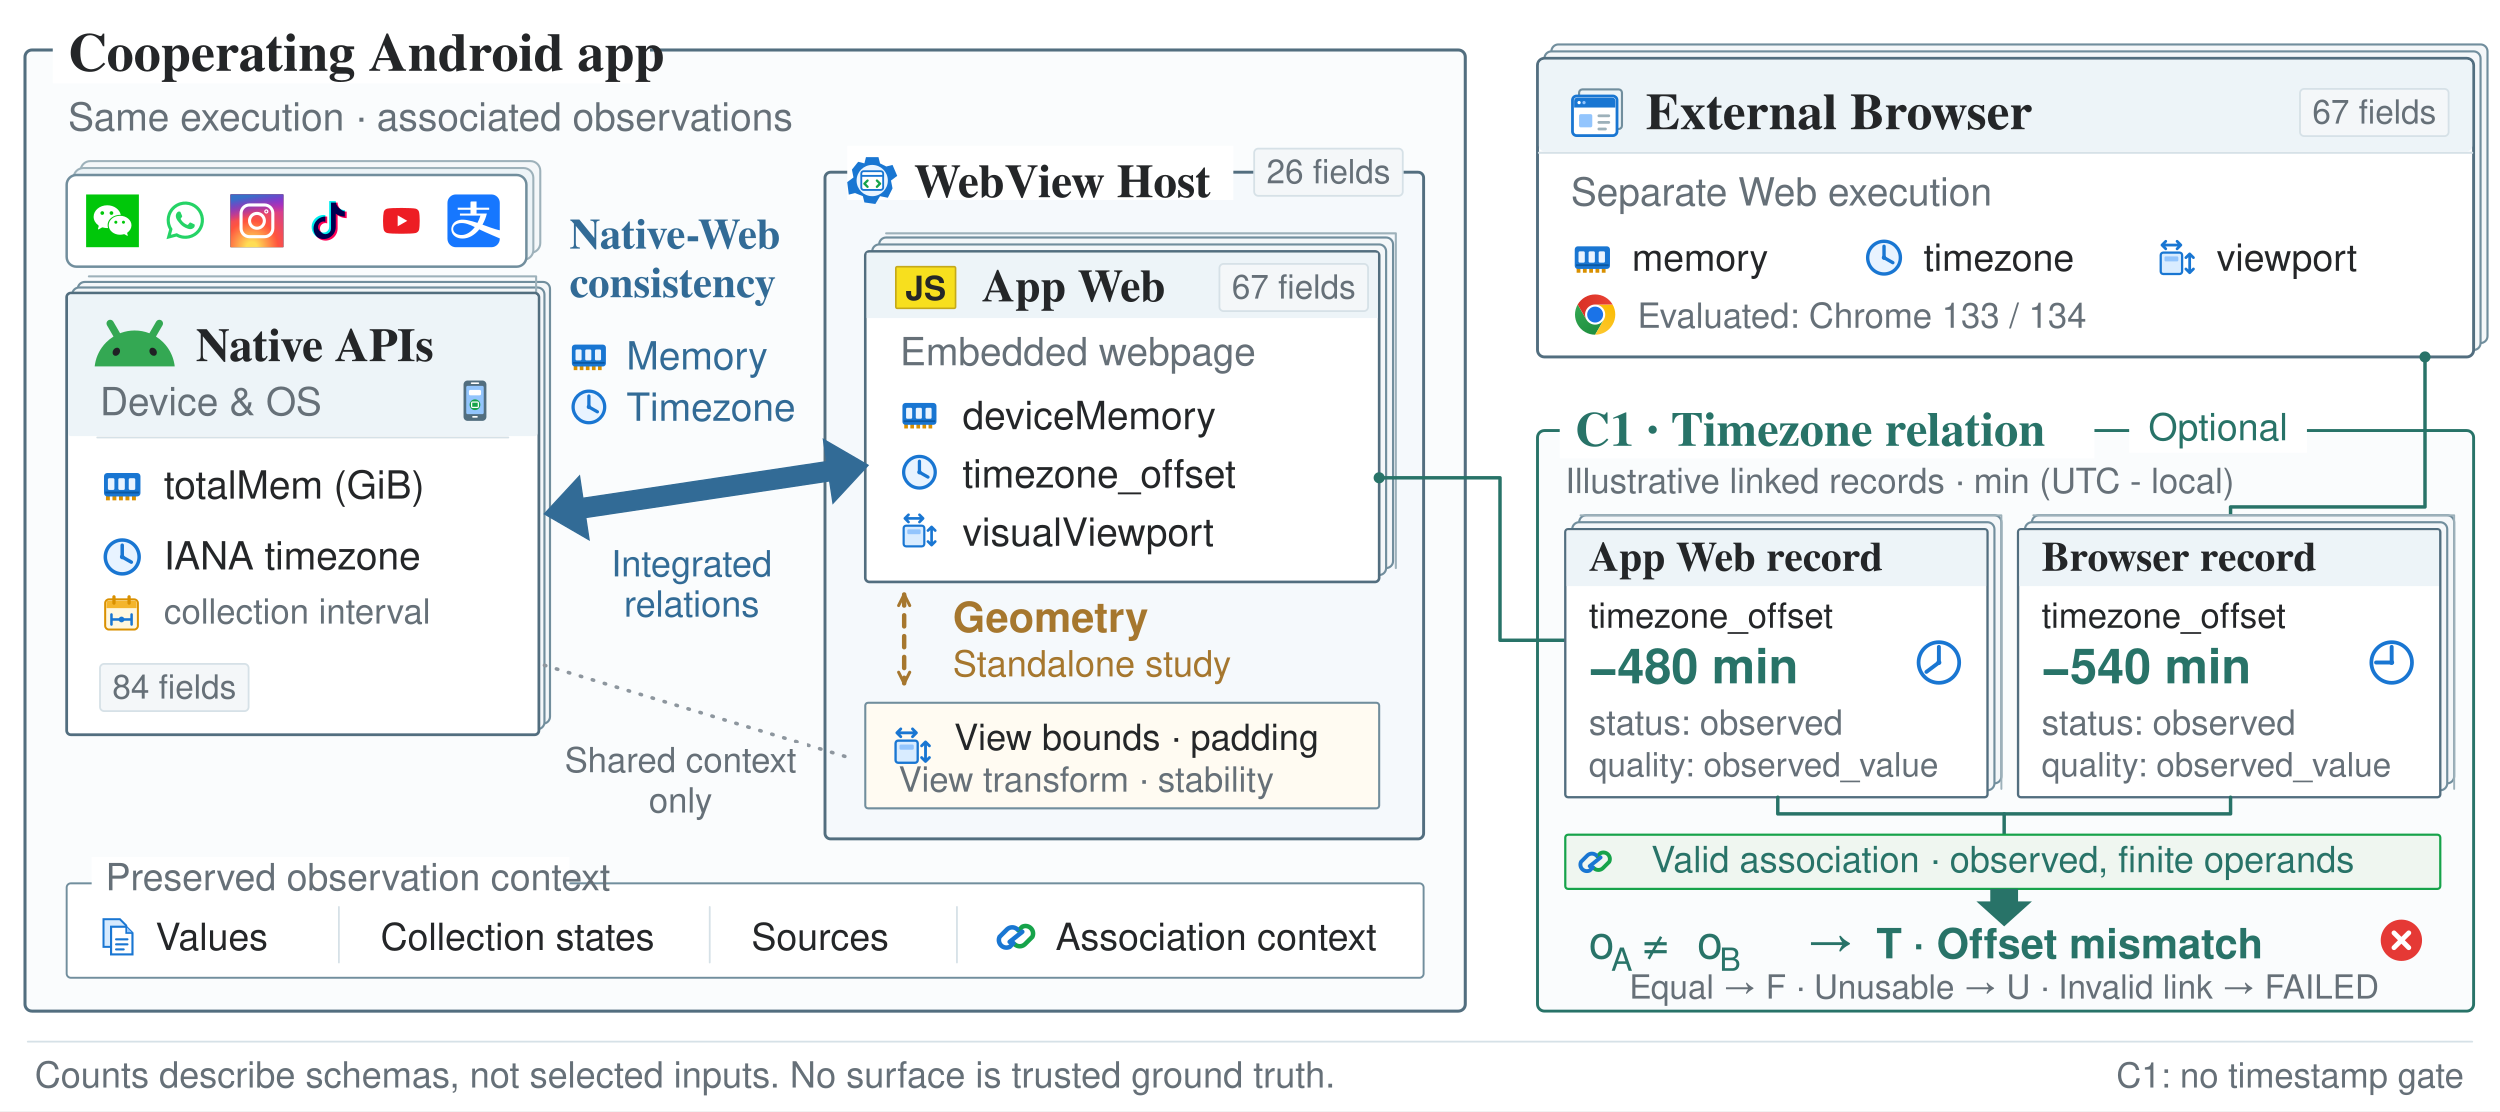
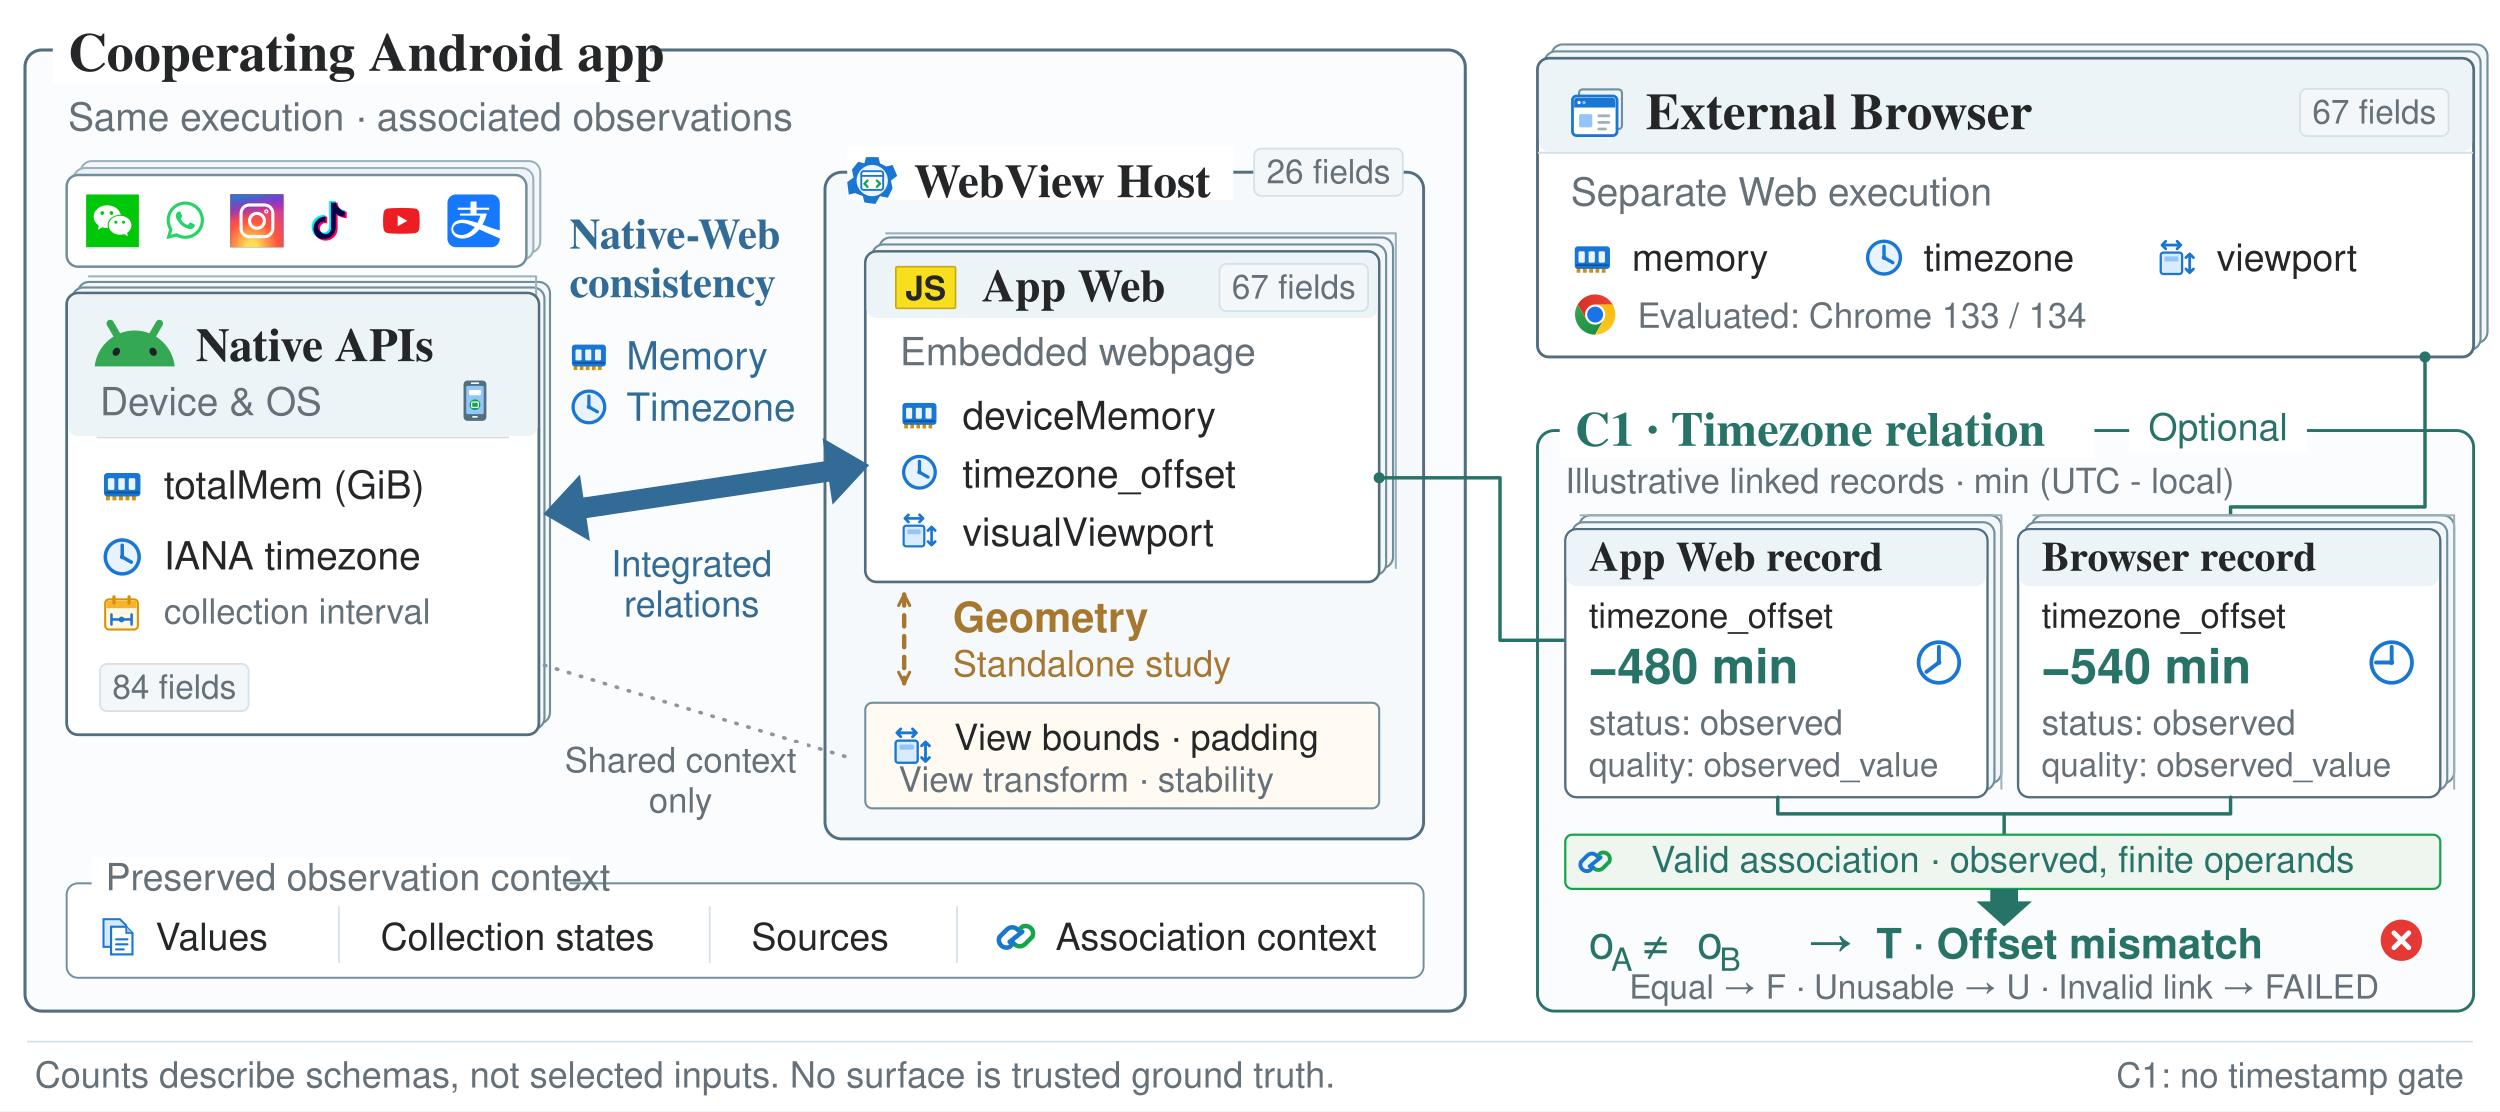
<svg xmlns="http://www.w3.org/2000/svg" xmlns:xlink="http://www.w3.org/1999/xlink" width="178mm" height="79.111mm" viewBox="0 0 1800 800" role="img" aria-labelledby="title description">
  <style>
text {font-family:"Nimbus Sans",Arial,Helvetica,sans-serif}
.heading {font-family:"Nimbus Roman","Times New Roman",serif;font-weight:bold}
.field {font-family:"Nimbus Sans",Arial,Helvetica,sans-serif}
</style>
  <defs>
    <marker id="head-ochre" markerWidth="12" markerHeight="12" refX="10" refY="6" orient="auto-start-reverse" markerUnits="userSpaceOnUse">
      <path d="M2 2 L10 6 L2 10" fill="none" stroke="#a6772e" stroke-width="2.2" stroke-linecap="round" stroke-linejoin="round" />
    </marker>
    <marker id="head-teal" markerWidth="12" markerHeight="12" refX="10" refY="6" orient="auto-start-reverse" markerUnits="userSpaceOnUse">
      <path d="M2 2 L10 6 L2 10" fill="none" stroke="#287368" stroke-width="2.2" stroke-linecap="round" stroke-linejoin="round" />
    </marker>
    <symbol id="icon-memory" viewBox="0 0 24 24" fill="none" stroke="currentColor" stroke-width="2" stroke-linecap="round" stroke-linejoin="round">
      <path d="M12 11v2" />
      <path d="M16 11v2" />
      <path d="M3 7h18a1 1 0 0 1 1 1v1a1 1 0 0 1 -1 1a1 1 0 0 0 -1 1v1a1 1 0 0 0 1 1a1 1 0 0 1 1 1v2a1 1 0 0 1 -1 1h-18a1 1 0 0 1 -1 -1v-2a1 1 0 0 1 1 -1a1 1 0 0 0 1 -1v-1a1 1 0 0 0 -1 -1a1 1 0 0 1 -1 -1v-1a1 1 0 0 1 1 -1" />
      <path d="M8 11v2" />
      <path d="M4 17v2" />
      <path d="M7 17v2" />
      <path d="M10 17v2" />
      <path d="M20 17v2" />
      <path d="M17 17v2" />
      <path d="M13 17v2" />
    </symbol>
    <symbol id="icon-clock" viewBox="0 0 24 24" fill="none" stroke="currentColor" stroke-width="2" stroke-linecap="round" stroke-linejoin="round">
      <path d="M3 12a9 9 0 1 0 18 0a9 9 0 0 0 -18 0" />
      <path d="M12 7v5l3 3" />
    </symbol>
    <symbol id="icon-dimensions" viewBox="0 0 24 24" fill="none" stroke="currentColor" stroke-width="2" stroke-linecap="round" stroke-linejoin="round">
      <path d="M3 5h11" />
      <path d="M12 7l2 -2l-2 -2" />
      <path d="M5 3l-2 2l2 2" />
      <path d="M19 10v11" />
      <path d="M17 19l2 2l2 -2" />
      <path d="M21 12l-2 -2l-2 2" />
      <path d="M3 12a2 2 0 0 1 2 -2h7a2 2 0 0 1 2 2v7a2 2 0 0 1 -2 2h-7a2 2 0 0 1 -2 -2l0 -7" />
    </symbol>
    <symbol id="icon-browser" viewBox="0 0 24 24" fill="none" stroke="currentColor" stroke-width="2" stroke-linecap="round" stroke-linejoin="round">
      <path d="M4 8h16" />
      <path d="M4 6a2 2 0 0 1 2 -2h12a2 2 0 0 1 2 2v12a2 2 0 0 1 -2 2h-12a2 2 0 0 1 -2 -2l0 -12" />
      <path d="M8 4v4" />
    </symbol>
    <symbol id="icon-files" viewBox="0 0 24 24" fill="none" stroke="currentColor" stroke-width="2" stroke-linecap="round" stroke-linejoin="round">
      <path d="M15 3v4a1 1 0 0 0 1 1h4" />
      <path d="M18 17h-7a2 2 0 0 1 -2 -2v-10a2 2 0 0 1 2 -2h4l5 5v7a2 2 0 0 1 -2 2" />
      <path d="M16 17v2a2 2 0 0 1 -2 2h-7a2 2 0 0 1 -2 -2v-10a2 2 0 0 1 2 -2h2" />
    </symbol>
    <symbol id="icon-link" viewBox="0 0 24 24" fill="none" stroke="currentColor" stroke-width="2" stroke-linecap="round" stroke-linejoin="round">
      <path d="M9 15l6 -6" />
      <path d="M11 6l.463 -.536a5 5 0 0 1 7.071 7.072l-.534 .464" />
      <path d="M13 18l-.397 .534a5.068 5.068 0 0 1 -7.127 0a4.972 4.972 0 0 1 0 -7.071l.524 -.463" />
    </symbol>
    <symbol id="brand-android" viewBox="0 0 152 89" fill="none">
      <g clip-path="url(#brand-android-a)">
        <path fill="#34A853" d="M151.025 85.224q-.071-.464-.147-.92a75.665 75.665 0 0 0-7.546-22.597 76.5 76.5 0 0 0-5.511-8.995 76 76 0 0 0-8.322-9.808 76.034 76.034 0 0 0-13.398-10.626q.042-.074.085-.148 2.286-3.948 4.572-7.897l4.47-7.712a3946 3946 0 0 0 3.208-5.54q.38-.658.604-1.355a6.97 6.97 0 0 0-.652-5.702 6.9 6.9 0 0 0-2.406-2.398 7 7 0 0 0-2.954-.95 7 7 0 0 0-2.376.206 6.93 6.93 0 0 0-4.22 3.227q-1.606 2.77-3.208 5.54l-4.47 7.712c-1.523 2.634-3.05 5.263-4.573 7.897q-.25.43-.5.865c-.232-.092-.46-.184-.692-.272-8.398-3.205-17.511-4.958-27.036-4.958q-.39-.001-.78.004A75.7 75.7 0 0 0 50.977 25q-1.317.46-2.608.968-.234-.404-.467-.806-2.286-3.95-4.573-7.897l-4.47-7.713a4385 4385 0 0 1-3.208-5.54A6.93 6.93 0 0 0 29.055.58a6.9 6.9 0 0 0-2.954.95 6.92 6.92 0 0 0-3.157 4.185 6.96 6.96 0 0 0 .703 5.27l3.208 5.54 4.47 7.713c1.523 2.634 3.05 5.263 4.573 7.897.01.022.025.044.036.066a76.3 76.3 0 0 0-13.527 10.711 76.5 76.5 0 0 0-8.322 9.808 75.4 75.4 0 0 0-5.51 8.995 75.7 75.7 0 0 0-7.546 22.597 76.038 76.038 0 0 0-.581 4.247h151a77 77 0 0 0-.434-3.327z" />
        <path fill="#202124" d="M115.225 67.663c3.022-2.012 3.461-6.668.981-10.4-2.48-3.73-6.939-5.123-9.96-3.11-3.021 2.012-3.46 6.668-.98 10.4 2.479 3.73 6.938 5.123 9.959 3.11M46.762 64.564c2.48-3.73 2.04-8.387-.98-10.4-3.022-2.012-7.481-.619-9.96 3.112s-2.041 8.387.98 10.4 7.48.62 9.96-3.112" />
      </g>
      <defs>
        <clipPath id="brand-android-a">
          <path fill="#fff" d="M.459.555h151v88h-151z" />
        </clipPath>
      </defs>
    </symbol>
    <symbol id="brand-chrome" viewBox="0 0 63 63" fill="none">
      <linearGradient id="brand-chrome-a" gradientUnits="userSpaceOnUse" x1="34.909" x2="7.632" y1="61.029" y2="13.785">
        <stop offset="0" stop-color="#1e8e3e" />
        <stop offset="1" stop-color="#34a853" />
      </linearGradient>
      <linearGradient id="brand-chrome-b" gradientUnits="userSpaceOnUse" x1="26.904" x2="54.181" y1="63.079" y2="15.835">
        <stop offset="0" stop-color="#fcc934" />
        <stop offset="1" stop-color="#fbbc04" />
      </linearGradient>
      <linearGradient id="brand-chrome-c" gradientUnits="userSpaceOnUse" x1="4.221" x2="58.775" y1="19.688" y2="19.688">
        <stop offset="0" stop-color="#d93025" />
        <stop offset="1" stop-color="#ea4335" />
      </linearGradient>
      <path d="m31.499 47.247c8.698 0 15.75-7.051 15.75-15.75s-7.051-15.75-15.75-15.75-15.75 7.051-15.75 15.75 7.051 15.75 15.75 15.75z" fill="#fff" />
      <path d="m17.859 39.375-13.638-23.621c-2.765 4.788-4.221 10.22-4.221 15.749s1.455 10.961 4.22 15.749c2.765 4.788 6.742 8.764 11.531 11.528 4.789 2.764 10.221 4.218 15.75 4.216l13.638-23.621v-.004c-1.381 2.395-3.369 4.385-5.763 5.768s-5.11 2.112-7.875 2.112-5.482-.727-7.876-2.11c-2.394-1.383-4.383-3.371-5.765-5.766z" fill="url(#brand-chrome-a)" />
      <path d="m45.138 39.374-13.638 23.621c5.529.001 10.961-1.454 15.75-4.219 4.788-2.764 8.765-6.741 11.529-11.529 2.764-4.789 4.219-10.221 4.218-15.75-.001-5.529-1.458-10.961-4.224-15.748h-27.275l-.003.002c2.765-.001 5.482.725 7.877 2.107 2.395 1.382 4.384 3.37 5.767 5.764 1.383 2.394 2.111 5.111 2.111 7.876-0 2.765-.728 5.481-2.111 7.876z" fill="url(#brand-chrome-b)" />
      <path d="m31.499 43.969c6.886 0 12.469-5.582 12.469-12.469s-5.582-12.469-12.469-12.469-12.469 5.582-12.469 12.469 5.582 12.469 12.469 12.469z" fill="#1a73e8" />
      <path d="m31.499 15.75h27.275c-2.764-4.789-6.74-8.766-11.528-11.53-4.788-2.765-10.22-4.22-15.749-4.22s-10.961 1.457-15.749 4.222c-4.788 2.765-8.763 6.743-11.527 11.532l13.638 23.621.004.002c-1.384-2.394-2.113-5.11-2.114-7.875s.726-5.482 2.109-7.877c1.382-2.395 3.371-4.383 5.765-5.766 2.395-1.383 5.111-2.11 7.876-2.109z" fill="url(#brand-chrome-c)" />
    </symbol>
    <symbol id="color-memory" viewBox="0 0 32 32">
      <path d="M5 24v4m5-4v4m5-4v4m5-4v4m5-4v4" stroke="#D99000" stroke-width="3" />
      <rect x="2" y="7" width="28" height="18" rx="2.5" fill="#1976D2" />
      <rect x="5" y="11" width="5" height="9" rx="1" fill="#EAF4FF" />
      <rect x="13" y="11" width="5" height="9" rx="1" fill="#EAF4FF" />
      <rect x="21" y="11" width="5" height="9" rx="1" fill="#EAF4FF" />
      <path d="M3 22H29" stroke="#0A58A3" stroke-width="1.5" />
    </symbol>
    <symbol id="color-clock" viewBox="0 0 32 32">
      <circle cx="16" cy="16" r="13" fill="#E8F3FF" stroke="#1976D2" stroke-width="2.7" />
      <path d="M16 7V16L23 20" fill="none" stroke="#1976D2" stroke-width="2.7" stroke-linecap="round" stroke-linejoin="round" />
      <circle cx="16" cy="16" r="1.8" fill="#1976D2" />
    </symbol>
    <symbol id="color-dimensions" viewBox="0 0 32 32">
      <rect x="3" y="12" width="17" height="17" rx="2" fill="#D9ECFF" stroke="#1976D2" stroke-width="1.8" />
      <path d="M4 6H19M4 6L7 3M4 6L7 9M19 6L16 3M19 6L16 9M26 13V28M26 13L23 16M26 13L29 16M26 28L23 25M26 28L29 25" fill="none" stroke="#1976D2" stroke-width="2.2" stroke-linecap="round" stroke-linejoin="round" />
      <rect x="6" y="15" width="11" height="4" rx="1" fill="#93C5FD" />
    </symbol>
    <symbol id="color-files" viewBox="0 0 32 32">
      <path d="M5 2H18L23 7V24H5Z" fill="#D6EAFE" stroke="#1976D2" stroke-width="1.6" />
      <path d="M11 8H23L28 13V30H11Z" fill="#FFFFFF" stroke="#1976D2" stroke-width="1.7" />
      <path d="M23 8V13H28" fill="#93C5FD" stroke="#1976D2" stroke-width="1.3" />
      <path d="M15 18H24M15 22H24M15 26H21" stroke="#1976D2" stroke-width="1.7" stroke-linecap="round" />
    </symbol>
    <symbol id="color-link" viewBox="0 0 32 32">
      <g fill="none" stroke-width="3.6" stroke-linecap="round">
        <path d="M18 11L21 8A6 6 0 0 1 29 16L23 22A6 6 0 0 1 15 22" stroke="#16A34A" />
        <path d="M14 21L11 24A6 6 0 0 1 3 16L9 10A6 6 0 0 1 17 10" stroke="#1976D2" />
        <path d="M11 20L21 12" stroke="#1976D2" />
      </g>
    </symbol>
    <symbol id="color-browser" viewBox="0 0 32 32">
      <rect x="5" y="2" width="26" height="24" rx="2" fill="#EDF4F8" stroke="#718E9D" stroke-width="1.3" />
      <rect x="1" y="6" width="27" height="24" rx="2.5" fill="#FFFFFF" stroke="#1976D2" stroke-width="1.7" />
      <path d="M2 9Q2 7 4 7H25Q27 7 27 9V13H2Z" fill="#1976D2" />
      <circle cx="5" cy="10" r="1" fill="#FFFFFF" />
      <circle cx="8" cy="10" r="1" fill="#93C5FD" />
      <rect x="5" y="17" width="8" height="8" rx="1" fill="#93C5FD" />
      <path d="M17 18H23M17 22H23M17 26H21" stroke="#9DB1BA" stroke-width="1.7" stroke-linecap="round" />
    </symbol>
    <symbol id="color-host" viewBox="0 0 32 32">
      <path d="M12 1H20L21 5L25 7L29 6L32 13L28 16L29 21L26 27L21 26L18 31L11 30L10 26L5 24L1 25L0 17L4 14L3 9L7 4L11 5Z" fill="#1976D2" />
      <circle cx="16" cy="16" r="10" fill="#EAF4FF" />
      <rect x="9" y="10" width="14" height="12" rx="1.5" fill="#FFFFFF" stroke="#1976D2" stroke-width="1.2" />
      <path d="M9 13H23" stroke="#1976D2" stroke-width="1.2" />
      <path d="M13 16L11 18L13 20M19 16L21 18L19 20" fill="none" stroke="#16A34A" stroke-width="1.5" stroke-linecap="round" stroke-linejoin="round" />
    </symbol>
    <symbol id="color-interval" viewBox="0 0 32 32">
      <rect x="3" y="5" width="26" height="24" rx="3" fill="#FFF7DF" stroke="#D99000" stroke-width="1.6" />
      <path d="M4 8Q4 6 6 6H26Q28 6 28 8V12H4Z" fill="#F4B52C" />
      <path d="M10 3V8M22 3V8" stroke="#D99000" stroke-width="2.6" stroke-linecap="round" />
      <path d="M8 21H24M8 17V25M24 17V25" stroke="#1976D2" stroke-width="2" stroke-linecap="round" />
      <circle cx="16" cy="21" r="2.3" fill="#1976D2" />
    </symbol>
    <symbol id="color-phone" viewBox="0 0 32 32">
      <rect x="8" y="1" width="17" height="30" rx="3" fill="#526E7F" />
      <rect x="10" y="5" width="13" height="21" rx="1" fill="#93C5FD" />
      <path d="M14 3H19M15 28H18" stroke="#FFFFFF" stroke-width="1.2" stroke-linecap="round" />
      <rect x="12" y="8" width="9" height="4" rx="1" fill="#FFFFFF" />
      <circle cx="16.5" cy="19" r="4" fill="#16A34A" />
      <rect x="14" y="17" width="5" height="4" rx="0.6" fill="none" stroke="#FFFFFF" stroke-width="0.9" />
    </symbol>
    <symbol id="mismatch-symbol" viewBox="0 0 32 32">
      <circle cx="16" cy="16" r="14" fill="#E53935" />
      <path d="M11 11L21 21M21 11L11 21" stroke="#FFFFFF" stroke-width="3.3" stroke-linecap="round" />
    </symbol>
    <symbol id="c1-clock-app" viewBox="0 0 32 32">
      <circle cx="16" cy="16" r="13" fill="white" stroke="#1976D2" stroke-width="2.4" />
      <path d="M16 6V16L8 22" fill="none" stroke="#1976D2" stroke-width="2.5" stroke-linecap="round" stroke-linejoin="round" />
      <circle cx="16" cy="16" r="1.6" fill="#1976D2" />
    </symbol>
    <symbol id="c1-clock-browser" viewBox="0 0 32 32">
      <circle cx="16" cy="16" r="13" fill="white" stroke="#1976D2" stroke-width="2.4" />
      <path d="M16 6V16L6 16" fill="none" stroke="#1976D2" stroke-width="2.5" stroke-linecap="round" stroke-linejoin="round" />
      <circle cx="16" cy="16" r="1.6" fill="#1976D2" />
    </symbol>
    <symbol id="app-logo-wechat" viewBox="0 0 512 512" aria-label="WeChat" role="img" fill="#fff">
      <path d="m0 0H512V512H0" fill="#00c70a" />
      <path d="M402 369c23-17 38-42 38-70 0-51-50-92-111-92s-110 41-110 92 49 92 110 92c13 0 25-2 36-5 4-1 8 0 9 1l25 14c3 2 6 0 5-4l-6-22c0-3 2-5 4-6m-110-85a15 15 0 110-29 15 15 0 010 29m74 0a15 15 0 110-29 15 15 0 010 29" />
      <path d="M250 198a18 18 0 000-35 18 18 0 100 35m-89 0a18 18 0 000-35 18 18 0 100 35m44-93c66 0 121 41 131 93-64-4-147 44-123 128-3 0-25 2-51-6-4-1-8 0-11 2l-30 17c-3 1-7-1-6-6l7-24c1-5-1-8-4-10-28-20-45-50-45-83 0-61 59-111 132-111" />
    </symbol>
    <symbol id="app-logo-whatsapp" viewBox="0 0 512 512" aria-label="WhatsApp" role="img">
      <path d="m0 0H512V512H0" fill="#fff" />
      <path fill="#25d366" d="m79 434 25.7-93.9a181.1 181.2 0 1170.3 68.7M122.5 391l57-15a150.6 150.6 0 10-41.8-40.6m93-127c2 5 0 10-11 22.2-6 6-4 8 6.6 23s28 29 44 36.5 15 7 21.7-1c15-17 11-21 26-14.2l27 13c8 4 8.4 4 8.5 9s-1.7 18-7 23.6-25 24.8-60 12-59-23-99-77-1.6-86 3.6-88 7-1.5 17-1.3q4 0 7 5" />
    </symbol>
    <symbol id="app-logo-instagram" viewBox="0 0 512 512" aria-label="Instagram" role="img">
      <path d="m0 0H512V512H0" id="app-logo-instagram-b" />
      <use fill="url(#app-logo-instagram-a)" href="#app-logo-instagram-b" xlink:href="#app-logo-instagram-b" />
      <use fill="url(#app-logo-instagram-c)" href="#app-logo-instagram-b" xlink:href="#app-logo-instagram-b" />
      <radialGradient id="app-logo-instagram-a" cx=".4" cy="1" r="1">
        <stop offset=".1" stop-color="#fd5" />
        <stop offset=".5" stop-color="#ff543e" />
        <stop offset="1" stop-color="#c837ab" />
      </radialGradient>
      <linearGradient id="app-logo-instagram-c" x2=".2" y2="1">
        <stop offset=".1" stop-color="#3771c8" />
        <stop offset=".5" stop-color="#60f" stop-opacity="0" />
      </linearGradient>
      <g fill="none" stroke="#fff" stroke-width="30">
        <rect width="308" height="308" x="102" y="102" rx="81" />
        <circle cx="256" cy="256" r="72" />
        <circle cx="347" cy="165" r="6" />
      </g>
    </symbol>
    <symbol id="app-logo-tiktok" viewBox="0 0 512 512" aria-label="TikTok" role="img">
      <path d="m0 0H512V512H0" fill="#fff" />
      <use href="#app-logo-tiktok-t" fill="#f05" x="18" y="15" xlink:href="#app-logo-tiktok-t" />
      <g style="fill:#0ee;mix-blend-mode:multiply">
        <path id="app-logo-tiktok-t" d="M219 265a54 54 0 1037 51V64h64a88 88 0 0088 88v63a150 150 0 01-88-28V315A117 117 0 11219 200" />
      </g>
    </symbol>
    <symbol id="app-logo-youtube" viewBox="0 0 512 512" aria-label="YouTube" role="img" fill="#fff">
      <path d="m0 0H512V512H0" />
      <path d="M313 256l-93-53V309Zm114-87c9 37 9 138 0 174-4 15-17 27-32 31-37 10-242 10-278 0-15-4-28-16-32-31-10-39-9-136 0-174 4-15 17-27 32-31 39-10 244-9 278 0 15 4 28 16 32 31Z" fill="#ed1d24" />
    </symbol>
    <symbol id="app-logo-alipay" viewBox="0 0 24 24" fill="#1677FF" role="img">
      <path d="M19.695 15.07c3.426 1.158 4.203 1.22 4.203 1.22V3.846c0-2.124-1.705-3.845-3.81-3.845H3.914C1.808.001.102 1.722.102 3.846v16.31c0 2.123 1.706 3.845 3.813 3.845h16.173c2.105 0 3.81-1.722 3.81-3.845v-.157s-6.19-2.602-9.315-4.119c-2.096 2.602-4.8 4.181-7.607 4.181-4.75 0-6.361-4.19-4.112-6.949.49-.602 1.324-1.175 2.617-1.497 2.025-.502 5.247.313 8.266 1.317a16.796 16.796 0 0 0 1.341-3.302H5.781v-.952h4.799V6.975H4.77v-.953h5.81V3.591s0-.409.411-.409h2.347v2.84h5.744v.951h-5.744v1.704h4.69a19.453 19.453 0 0 1-1.986 5.06c1.424.52 2.702 1.011 3.654 1.333m-13.81-2.032c-.596.06-1.71.325-2.321.869-1.83 1.608-.735 4.55 2.968 4.55 2.151 0 4.301-1.388 5.99-3.61-2.403-1.182-4.438-2.028-6.637-1.809" />
    </symbol>
  </defs>
  <rect x="0" y="0" width="1800" height="800" fill="white" stroke="none" stroke-width="0" rx="0" />
  <g id="same-app-execution" data-kind="execution-container">
-     <rect x="18" y="36" width="1037" height="692" fill="#FAFCFD" stroke="#526E7F" stroke-width="2.2" rx="5" />
+     <rect x="18" y="36" width="1037" height="692" fill="#FAFCFD" stroke="#526E7F" stroke-width="2.2" rx="12.135" />
    <rect x="38" y="15" width="430" height="45" fill="white" stroke="none" stroke-width="0" rx="0" />
    <text x="49" y="51" font-size="39" fill="#242628" font-weight="bold" class="heading">Cooperating Android app</text>
    <text x="49" y="94" font-size="28" fill="#667078">Same execution · associated observations</text>
    <g id="native-observation" data-schema-fields="84">
      <g id="native-observation-back-pages" data-role="decorative-page-depth">
-         <rect x="56.0" y="203.0" width="340.0" height="318.0" rx="5" fill="#F4F7F9" stroke="#718E9D" stroke-width="1.55" />
-         <rect x="52.0" y="207.0" width="340.0" height="318.0" rx="5" fill="#F4F7F9" stroke="#718E9D" stroke-width="1.55" />
+         <rect x="56.0" y="203.0" width="340.0" height="318.0" rx="8.09" fill="#F4F7F9" stroke="#718E9D" stroke-width="1.55" />
+         <rect x="52.0" y="207.0" width="340.0" height="318.0" rx="8.09" fill="#F4F7F9" stroke="#718E9D" stroke-width="1.55" />
      </g>
      <path d="M64 199 H386 V508" stroke="#9DB1BA" stroke-width="1.5" fill="none" stroke-linejoin="round" stroke-linecap="round" />
-       <rect x="48" y="211" width="340" height="318" fill="white" stroke="#526E7F" stroke-width="2" rx="3" />
-       <rect x="49" y="212" width="338" height="102" rx="2" fill="#EDF4F8" stroke="none" stroke-width="0" />
+       <rect x="48" y="211" width="340" height="318" fill="white" stroke="#526E7F" stroke-width="2" rx="8.09" />
+       <rect x="49" y="212" width="338" height="102" rx="7.09" fill="#EDF4F8" stroke="none" stroke-width="0" />
      <use x="68" y="230" width="58" height="34" color="#242628" xlink:href="#brand-android" />
      <text x="141" y="260" font-size="34" fill="#242628" font-weight="bold" class="heading">Native APIs</text>
      <text x="72" y="299" font-size="28" fill="#667078">Device &amp; OS</text>
      <path d="M70 315 H366" stroke="#D6E1E7" stroke-width="1.3" fill="none" stroke-linejoin="round" stroke-linecap="round" />
      <use x="73" y="334" width="30" height="30" color="#242628" xlink:href="#color-memory" />
      <text x="118" y="359" font-size="28" fill="#242628">totalMem (GiB)</text>
      <use x="73" y="386" width="30" height="30" color="#242628" xlink:href="#color-clock" />
      <text x="118" y="410" font-size="28" fill="#242628">IANA timezone</text>
      <text x="118" y="449" font-size="25" fill="#667078">collection interval</text>
-       <rect x="72" y="478" width="107" height="34" fill="#F4F7F9" stroke="#D6E1E7" stroke-width="1.3" rx="3" />
+       <rect x="72" y="478" width="107" height="34" fill="#F4F7F9" stroke="#D6E1E7" stroke-width="1.3" rx="5.056" />
      <text x="125.5" y="503" font-size="24" fill="#667078" text-anchor="middle">84 fields</text>
      <use x="73" y="427" width="29" height="29" id="collection-interval-icon" xlink:href="#color-interval" />
      <use x="326" y="271" width="31" height="35" id="device-os-icon" xlink:href="#color-phone" />
    </g>
    <g id="webview-host" data-schema-fields="26">
-       <rect x="594" y="124" width="431" height="480" fill="#F5F9FC" stroke="#526E7F" stroke-width="2.1" rx="4" />
+       <rect x="594" y="124" width="431" height="480" fill="#F5F9FC" stroke="#526E7F" stroke-width="2.1" rx="12.135" />
      <rect x="610" y="105" width="278" height="39" fill="white" stroke="none" stroke-width="0" rx="0" />
      <use x="610" y="112" width="36" height="36" id="vector-webview-pictogram" xlink:href="#color-host" />
      <text x="658" y="142" font-size="34" fill="#242628" font-weight="bold" class="heading">WebView Host</text>
-       <rect x="903" y="107" width="107" height="34" fill="#F4F7F9" stroke="#D6E1E7" stroke-width="1.3" rx="3" />
+       <rect x="903" y="107" width="107" height="34" fill="#F4F7F9" stroke="#D6E1E7" stroke-width="1.3" rx="5.056" />
      <text x="956.5" y="132" font-size="24" fill="#667078" text-anchor="middle">26 fields</text>
      <g id="app-web-observation" data-schema-fields="67">
        <g id="app-web-observation-back-pages" data-role="decorative-page-depth">
-           <rect x="633.0" y="171.0" width="370.0" height="238.0" rx="5" fill="#F4F7F9" stroke="#718E9D" stroke-width="1.55" />
-           <rect x="628.0" y="176.0" width="370.0" height="238.0" rx="5" fill="#F4F7F9" stroke="#718E9D" stroke-width="1.55" />
+           <rect x="633.0" y="171.0" width="370.0" height="238.0" rx="8.09" fill="#F4F7F9" stroke="#718E9D" stroke-width="1.55" />
+           <rect x="628.0" y="176.0" width="370.0" height="238.0" rx="8.09" fill="#F4F7F9" stroke="#718E9D" stroke-width="1.55" />
        </g>
        <path d="M638 168 H1005 V409" stroke="#9DB1BA" stroke-width="1.5" fill="none" stroke-linejoin="round" stroke-linecap="round" />
-         <rect x="623" y="181" width="370" height="238" fill="white" stroke="#526E7F" stroke-width="1.9" rx="3" />
-         <rect x="624" y="182" width="368" height="47" fill="#EDF4F8" stroke="none" stroke-width="0" rx="0" />
+         <rect x="623" y="181" width="370" height="238" fill="white" stroke="#526E7F" stroke-width="1.9" rx="8.09" />
+         <rect x="624" y="182" width="368" height="47" fill="#EDF4F8" stroke="none" stroke-width="0" rx="7.09" />
        <rect x="645" y="192" width="43" height="30" fill="#F7DF1E" stroke="#C5A91A" stroke-width="1.2" rx="1" />
        <text x="666.5" y="216" font-size="24" fill="#242628" font-weight="bold" text-anchor="middle">JS</text>
        <text x="707" y="217" font-size="33" fill="#242628" font-weight="bold" class="heading">App Web</text>
-         <rect x="878" y="190" width="107" height="34" fill="#F4F7F9" stroke="#D6E1E7" stroke-width="1.3" rx="3" />
+         <rect x="878" y="190" width="107" height="34" fill="#F4F7F9" stroke="#D6E1E7" stroke-width="1.3" rx="5.056" />
        <text x="931.5" y="215" font-size="24" fill="#667078" text-anchor="middle">67 fields</text>
        <text x="648" y="263" font-size="28" fill="#667078">Embedded webpage</text>
        <use x="648" y="284" width="28" height="28" color="#242628" xlink:href="#color-memory" />
        <text x="693" y="309" font-size="28" fill="#242628">deviceMemory</text>
        <use x="648" y="326" width="28" height="28" color="#242628" xlink:href="#color-clock" />
        <text x="693" y="351" font-size="28" fill="#242628">timezone_offset</text>
        <use x="648" y="368" width="28" height="28" color="#242628" xlink:href="#color-dimensions" />
        <text x="693" y="393" font-size="28" fill="#242628">visualViewport</text>
      </g>
      <g id="standalone-host-web-geometry" data-status="standalone">
        <path d="M651 428 V492" stroke="#a6772e" stroke-width="3.2" fill="none" stroke-linejoin="round" stroke-linecap="round" stroke-dasharray="8 7" marker-start="url(#head-ochre)" marker-end="url(#head-ochre)" />
        <text x="686" y="455" font-size="30" fill="#a6772e" font-weight="bold">Geometry</text>
        <text x="686" y="487" font-size="26" fill="#a6772e">Standalone study</text>
      </g>
-       <rect x="623" y="506" width="370" height="76" fill="#FFFBF2" stroke="#718E9D" stroke-width="1.5" rx="2" />
+       <rect x="623" y="506" width="370" height="76" fill="#FFFBF2" stroke="#718E9D" stroke-width="1.5" rx="5.056" />
      <use x="642" y="522" width="30" height="30" color="#667078" xlink:href="#color-dimensions" />
      <text x="687" y="540" font-size="26" fill="#242628">View bounds · padding</text>
      <text x="647" y="570" font-size="25" fill="#667078">View transform · stability</text>
    </g>
    <g id="integrated-native-web" data-relation="memory-and-timezone">
      <text x="410" y="179" font-size="31" fill="#326b96" font-weight="bold" class="heading">Native-Web</text>
      <text x="410" y="214" font-size="31" fill="#326b96" font-weight="bold" class="heading">consistency</text>
      <use x="410" y="242" width="28" height="28" color="#326b96" xlink:href="#color-memory" />
      <text x="451" y="266" font-size="28" fill="#326b96">Memory</text>
      <use x="410" y="279" width="28" height="28" color="#326b96" xlink:href="#color-clock" />
      <text x="451" y="303" font-size="28" fill="#326b96">Timezone</text>
      <polygon points="392.00,370.00 417.23,342.75 419.64,358.77 595.28,332.39 592.88,316.37 625.00,335.00 599.77,362.25 597.36,346.23 421.72,372.61 424.12,388.63" fill="#326b96" stroke="#326b96" stroke-width="1" />
      <text x="498" y="415" font-size="26" fill="#326b96" text-anchor="middle">Integrated</text>
      <text x="498" y="444" font-size="26" fill="#326b96" text-anchor="middle">relations</text>
    </g>
    <g id="native-host-context" data-status="context-only">
      <path d="M392 479 L613 546" stroke="#8d969e" stroke-width="2.6" fill="none" stroke-linejoin="round" stroke-linecap="round" stroke-dasharray="1 8" />
      <rect x="399" y="535" width="182" height="64" fill="#FAFCFD" stroke="none" stroke-width="0" rx="0" />
      <text x="490" y="556" font-size="25" fill="#667078" text-anchor="middle">Shared context</text>
      <text x="490" y="585" font-size="25" fill="#667078" text-anchor="middle">only</text>
    </g>
    <g id="record-context">
-       <rect x="48" y="636" width="977" height="68" fill="white" stroke="#718E9D" stroke-width="1.4" rx="3" />
+       <rect x="48" y="636" width="977" height="68" fill="white" stroke="#718E9D" stroke-width="1.4" rx="8.09" />
      <rect x="66" y="617" width="344" height="32" fill="white" stroke="none" stroke-width="0" rx="0" />
      <text x="76" y="641" font-size="27" fill="#667078">Preserved observation context</text>
      <use x="70" y="660" width="29" height="29" color="#667078" xlink:href="#color-files" />
      <text x="112" y="684" font-size="27" fill="#242628">Values</text>
      <path d="M244 653 V693" stroke="#D6E1E7" stroke-width="1.3" fill="none" stroke-linejoin="round" stroke-linecap="round" />
      <text x="274" y="684" font-size="27" fill="#242628">Collection states</text>
      <path d="M511 653 V693" stroke="#D6E1E7" stroke-width="1.3" fill="none" stroke-linejoin="round" stroke-linecap="round" />
      <text x="541" y="684" font-size="27" fill="#242628">Sources</text>
      <path d="M689 653 V693" stroke="#D6E1E7" stroke-width="1.3" fill="none" stroke-linejoin="round" stroke-linecap="round" />
      <use x="717" y="660" width="29" height="29" color="#667078" xlink:href="#color-link" />
      <text x="760" y="684" font-size="27" fill="#242628">Association context</text>
    </g>
    <g id="app-brand-tray" data-role="illustrative-app-identities">
-       <rect x="58" y="116" width="331" height="66" rx="7" fill="#F4F7F9" stroke="#9DB1BA" stroke-width="1.5" />
-       <rect x="53" y="121" width="331" height="66" rx="7" fill="#EDF4F8" stroke="#9DB1BA" stroke-width="1.5" />
-       <rect x="48" y="126" width="331" height="66" rx="7" fill="white" stroke="#718E9D" stroke-width="1.8" />
+       <rect x="58" y="116" width="331" height="66" rx="8.09" fill="#F4F7F9" stroke="#9DB1BA" stroke-width="1.5" />
+       <rect x="53" y="121" width="331" height="66" rx="8.09" fill="#EDF4F8" stroke="#9DB1BA" stroke-width="1.5" />
+       <rect x="48" y="126" width="331" height="66" rx="8.09" fill="white" stroke="#718E9D" stroke-width="1.8" />
      <use x="62" y="140" width="38" height="38" id="app-logo-instance-wechat" xlink:href="#app-logo-wechat" />
      <use x="114" y="140" width="38" height="38" id="app-logo-instance-whatsapp" xlink:href="#app-logo-whatsapp" />
      <use x="166" y="140" width="38" height="38" id="app-logo-instance-instagram" xlink:href="#app-logo-instagram" />
      <use x="218" y="140" width="38" height="38" id="app-logo-instance-tiktok" xlink:href="#app-logo-tiktok" />
      <use x="270" y="140" width="38" height="38" id="app-logo-instance-youtube" xlink:href="#app-logo-youtube" />
      <use x="322" y="140" width="38" height="38" id="app-logo-instance-alipay" xlink:href="#app-logo-alipay" />
    </g>
  </g>
  <g id="external-browser" data-kind="separate-web-execution" data-schema-fields="67">
    <g id="external-browser-back-pages" data-role="decorative-page-depth">
-       <rect x="1117.0" y="32.0" width="674.0" height="215.0" rx="5" fill="#F4F7F9" stroke="#718E9D" stroke-width="1.55" />
-       <rect x="1112.0" y="37.0" width="674.0" height="215.0" rx="5" fill="#F4F7F9" stroke="#718E9D" stroke-width="1.55" />
-     </g>
-     <rect x="1107" y="42" width="674" height="215" fill="white" stroke="#526E7F" stroke-width="2.1" rx="5" />
-     <rect x="1108" y="43" width="672" height="66" rx="4" fill="#EDF4F8" stroke="none" stroke-width="0" />
+       <rect x="1117.0" y="32.0" width="674.0" height="215.0" rx="8.09" fill="#F4F7F9" stroke="#718E9D" stroke-width="1.55" />
+       <rect x="1112.0" y="37.0" width="674.0" height="215.0" rx="8.09" fill="#F4F7F9" stroke="#718E9D" stroke-width="1.55" />
+     </g>
+     <rect x="1107" y="42" width="674" height="215" fill="white" stroke="#526E7F" stroke-width="2.1" rx="8.09" />
+     <rect x="1108" y="43" width="672" height="66" rx="7.09" fill="#EDF4F8" stroke="none" stroke-width="0" />
    <path d="M1108 110 H1780" stroke="#D6E1E7" stroke-width="1.5" fill="none" stroke-linejoin="round" stroke-linecap="round" />
    <use x="1131" y="62" width="38" height="38" color="#242628" xlink:href="#color-browser" />
    <text x="1185" y="93" font-size="37" fill="#242628" font-weight="bold" class="heading">External Browser</text>
-     <rect x="1656" y="64" width="107" height="34" fill="#F4F7F9" stroke="#D6E1E7" stroke-width="1.3" rx="3" />
+     <rect x="1656" y="64" width="107" height="34" fill="#F4F7F9" stroke="#D6E1E7" stroke-width="1.3" rx="5.056" />
    <text x="1709.5" y="89" font-size="24" fill="#667078" text-anchor="middle">67 fields</text>
    <text x="1131" y="148" font-size="28" fill="#667078">Separate Web execution</text>
    <use x="1132" y="171" width="29" height="29" color="#242628" xlink:href="#color-memory" />
    <text x="1175" y="195" font-size="27" fill="#242628">memory</text>
    <use x="1342" y="171" width="29" height="29" color="#242628" xlink:href="#color-clock" />
    <text x="1385" y="195" font-size="27" fill="#242628">timezone</text>
    <use x="1553" y="171" width="29" height="29" color="#242628" xlink:href="#color-dimensions" />
    <text x="1596" y="195" font-size="27" fill="#242628">viewport</text>
    <use x="1134" y="212" width="29" height="29" color="#242628" xlink:href="#brand-chrome" />
    <text x="1179" y="236" font-size="25" fill="#667078">Evaluated: Chrome 133 / 134</text>
  </g>
  <g id="record-excerpt-leaders">
    <path d="M993 344 H1080 V461 H1118" stroke="#287368" stroke-width="2.5" fill="none" stroke-linejoin="round" stroke-linecap="round" />
    <circle cx="993" cy="344" r="4" fill="#287368" />
    <path d="M1746 257 V310" stroke="#287368" stroke-width="2.5" fill="none" stroke-linejoin="round" stroke-linecap="round" />
    <circle cx="1746" cy="257" r="4" fill="#287368" />
  </g>
  <g id="optional-c1" data-kind="condition-level-comparison">
-     <rect x="1107" y="310" width="674" height="418" fill="#FAFCFD" stroke="#287368" stroke-width="2.1" rx="5" />
+     <rect x="1107" y="310" width="674" height="418" fill="#FAFCFD" stroke="#287368" stroke-width="2.1" rx="12.135" />
    <rect x="1123" y="290" width="385" height="40" fill="white" stroke="none" stroke-width="0" rx="0" />
    <text x="1134" y="321" font-size="35" fill="#287368" font-weight="bold" class="heading">C1 · Timezone relation</text>
    <rect x="1533" y="292" width="128" height="34" fill="white" stroke="none" stroke-width="0" rx="0" />
    <text x="1597" y="317" font-size="27" fill="#287368" text-anchor="middle">Optional</text>
    <text x="1127" y="355" font-size="25" fill="#667078">Illustrative linked records · min (UTC - local)</text>
    <path d="M1108 461 H1127" stroke="#287368" stroke-width="2.5" fill="none" stroke-linejoin="round" stroke-linecap="round" />
    <path d="M1746 310 V365 H1606 V381" stroke="#287368" stroke-width="2.5" fill="none" stroke-linejoin="round" stroke-linecap="round" />
    <g id="c1-app-excerpt" data-kind="record-excerpt" data-example="illustrative">
      <g id="c1-app-excerpt-back-pages" data-role="decorative-page-depth">
-         <rect x="1137.0" y="371.0" width="304.0" height="193.0" rx="5" fill="#F4F7F9" stroke="#718E9D" stroke-width="1.55" />
-         <rect x="1132.0" y="376.0" width="304.0" height="193.0" rx="5" fill="#F4F7F9" stroke="#718E9D" stroke-width="1.55" />
+         <rect x="1137.0" y="371.0" width="304.0" height="193.0" rx="8.09" fill="#F4F7F9" stroke="#718E9D" stroke-width="1.55" />
+         <rect x="1132.0" y="376.0" width="304.0" height="193.0" rx="8.09" fill="#F4F7F9" stroke="#718E9D" stroke-width="1.55" />
      </g>
      <path d="M1138 371 H1441 V568" stroke="#9DB1BA" stroke-width="1.4" fill="none" stroke-linejoin="round" stroke-linecap="round" />
-       <rect x="1127" y="381" width="304" height="193" fill="white" stroke="#526E7F" stroke-width="1.7" rx="2" />
-       <rect x="1128" y="382" width="302" height="40" fill="#EDF4F8" stroke="none" stroke-width="0" rx="0" />
+       <rect x="1127" y="381" width="304" height="193" fill="white" stroke="#526E7F" stroke-width="1.7" rx="8.09" />
+       <rect x="1128" y="382" width="302" height="40" fill="#EDF4F8" stroke="none" stroke-width="0" rx="7.09" />
      <text x="1144" y="411" font-size="30" fill="#242628" font-weight="bold" class="heading">App Web record</text>
      <text x="1144" y="452" font-size="25" fill="#242628">timezone_offset</text>
      <text x="1144" y="492" font-size="35" fill="#287368" font-weight="bold">−480 min</text>
      <text x="1144" y="529" font-size="25" fill="#667078">status: observed</text>
      <text x="1144" y="559" font-size="24" fill="#667078">quality: observed_value</text>
      <use x="1378" y="459" width="36" height="36" id="c1-clock-app-instance" xlink:href="#c1-clock-app" />
    </g>
    <g id="c1-browser-excerpt" data-kind="record-excerpt" data-example="illustrative">
      <g id="c1-browser-excerpt-back-pages" data-role="decorative-page-depth">
-         <rect x="1463.0" y="371.0" width="304.0" height="193.0" rx="5" fill="#F4F7F9" stroke="#718E9D" stroke-width="1.55" />
-         <rect x="1458.0" y="376.0" width="304.0" height="193.0" rx="5" fill="#F4F7F9" stroke="#718E9D" stroke-width="1.55" />
+         <rect x="1463.0" y="371.0" width="304.0" height="193.0" rx="8.09" fill="#F4F7F9" stroke="#718E9D" stroke-width="1.55" />
+         <rect x="1458.0" y="376.0" width="304.0" height="193.0" rx="8.09" fill="#F4F7F9" stroke="#718E9D" stroke-width="1.55" />
      </g>
      <path d="M1464 371 H1767 V568" stroke="#9DB1BA" stroke-width="1.4" fill="none" stroke-linejoin="round" stroke-linecap="round" />
-       <rect x="1453" y="381" width="304" height="193" fill="white" stroke="#526E7F" stroke-width="1.7" rx="2" />
-       <rect x="1454" y="382" width="302" height="40" fill="#EDF4F8" stroke="none" stroke-width="0" rx="0" />
+       <rect x="1453" y="381" width="304" height="193" fill="white" stroke="#526E7F" stroke-width="1.7" rx="8.09" />
+       <rect x="1454" y="382" width="302" height="40" fill="#EDF4F8" stroke="none" stroke-width="0" rx="7.09" />
      <text x="1470" y="411" font-size="30" fill="#242628" font-weight="bold" class="heading">Browser record</text>
      <text x="1470" y="452" font-size="25" fill="#242628">timezone_offset</text>
      <text x="1470" y="492" font-size="35" fill="#287368" font-weight="bold">−540 min</text>
      <text x="1470" y="529" font-size="25" fill="#667078">status: observed</text>
      <text x="1470" y="559" font-size="24" fill="#667078">quality: observed_value</text>
      <use x="1704" y="459" width="36" height="36" id="c1-clock-browser-instance" xlink:href="#c1-clock-browser" />
    </g>
    <path d="M1280 574 V586 H1606 V574" stroke="#287368" stroke-width="2.5" fill="none" stroke-linejoin="round" stroke-linecap="round" />
    <path d="M1443 586 V601" stroke="#287368" stroke-width="2.5" fill="none" stroke-linejoin="round" stroke-linecap="round" />
-     <rect x="1127" y="601" width="630" height="39" fill="#EFF6F0" stroke="#16A34A" stroke-width="1.6" rx="2" />
+     <rect x="1127" y="601" width="630" height="39" fill="#EFF6F0" stroke="#16A34A" stroke-width="1.6" rx="5.056" />
    <text x="1442" y="628" font-size="26" fill="#287368" text-anchor="middle">Valid association · observed, finite operands</text>
    <polygon points="1433,640 1453,640 1453,649 1463,649 1443,667 1423,649 1433,649" fill="#287368" />
    <text x="1144" y="690" font-size="33" fill="#287368" font-family="Nimbus Roman">o</text>
    <text x="1160" y="699" font-size="23" fill="#287368" font-family="Nimbus Roman">A</text>
    <text x="1183" y="690" font-size="33" fill="#287368">≠</text>
    <text x="1222" y="690" font-size="33" fill="#287368" font-family="Nimbus Roman">o</text>
    <text x="1238" y="699" font-size="23" fill="#287368" font-family="Nimbus Roman">B</text>
    <text x="1301" y="690" font-size="34" fill="#287368">→</text>
    <text x="1351" y="690" font-size="30" fill="#287368" font-weight="bold">T · Offset mismatch</text>
    <text x="1443" y="719" font-size="24" fill="#667078" text-anchor="middle">Equal → F · Unusable → U · Invalid link → FAILED</text>
    <use x="1712" y="660" width="34" height="34" id="c1-condition-mismatch-icon" xlink:href="#mismatch-symbol" />
    <use x="1136" y="608" width="25" height="25" id="valid-association-link-icon" xlink:href="#color-link" />
  </g>
  <path d="M20 750 H1780" stroke="#D6E1E7" stroke-width="1.3" fill="none" stroke-linejoin="round" stroke-linecap="round" />
  <text x="25" y="783" font-size="26" fill="#667078">Counts describe schemas, not selected inputs. No surface is trusted ground truth.</text>
  <text x="1774" y="783" font-size="25" fill="#667078" text-anchor="end">C1: no timestamp gate</text>
</svg>
